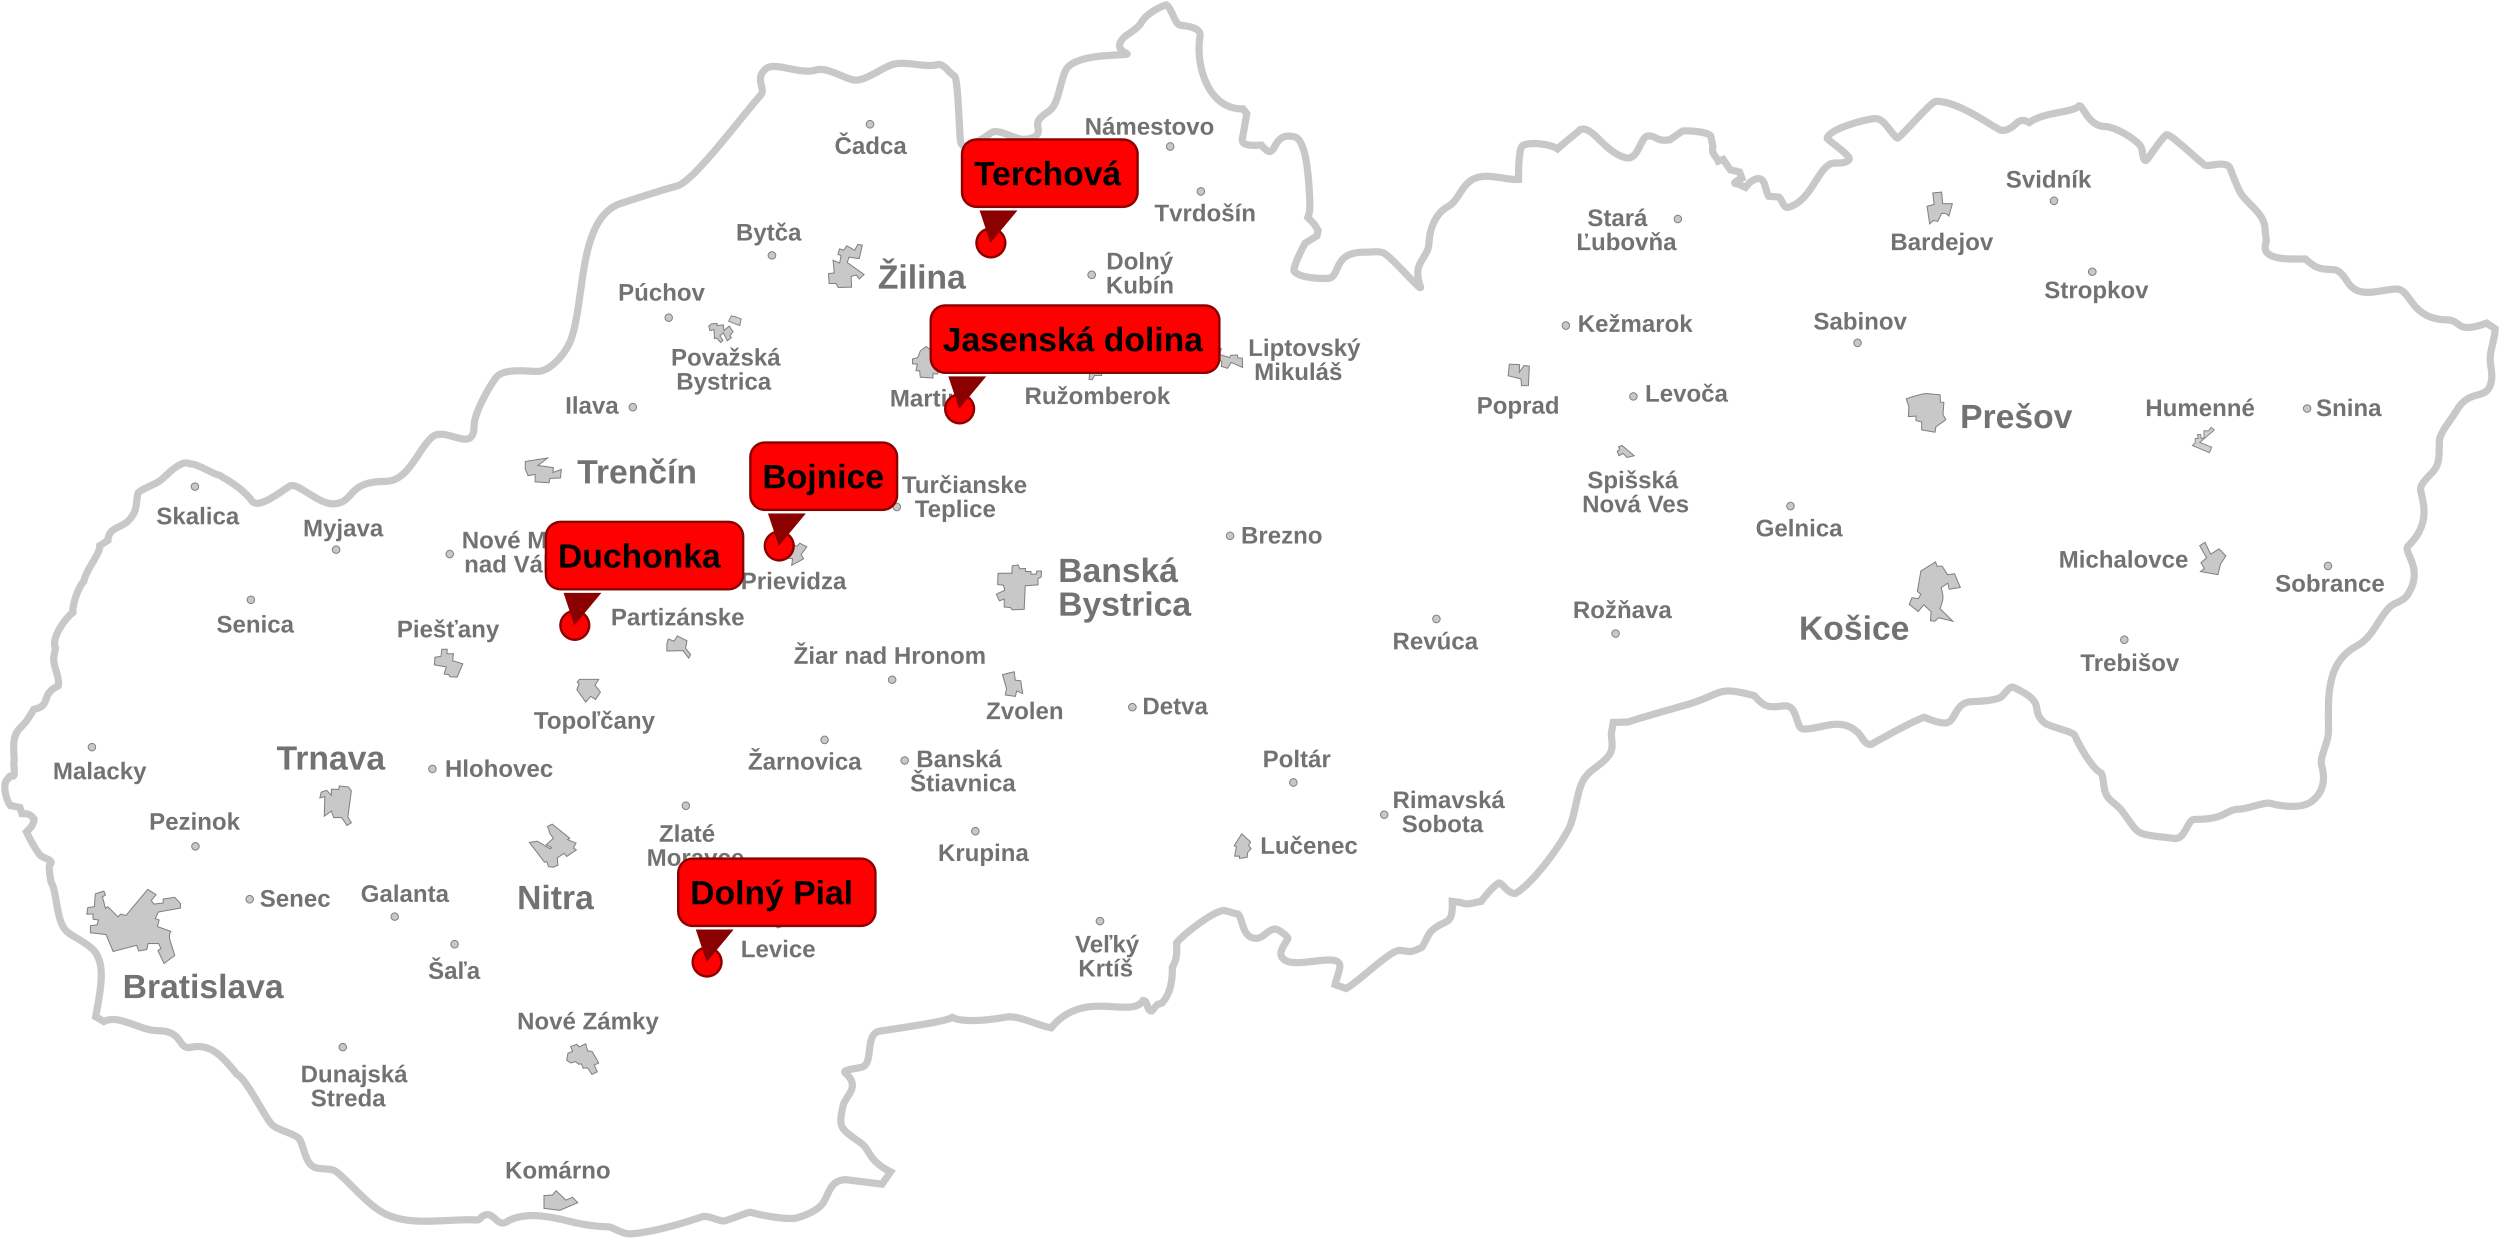
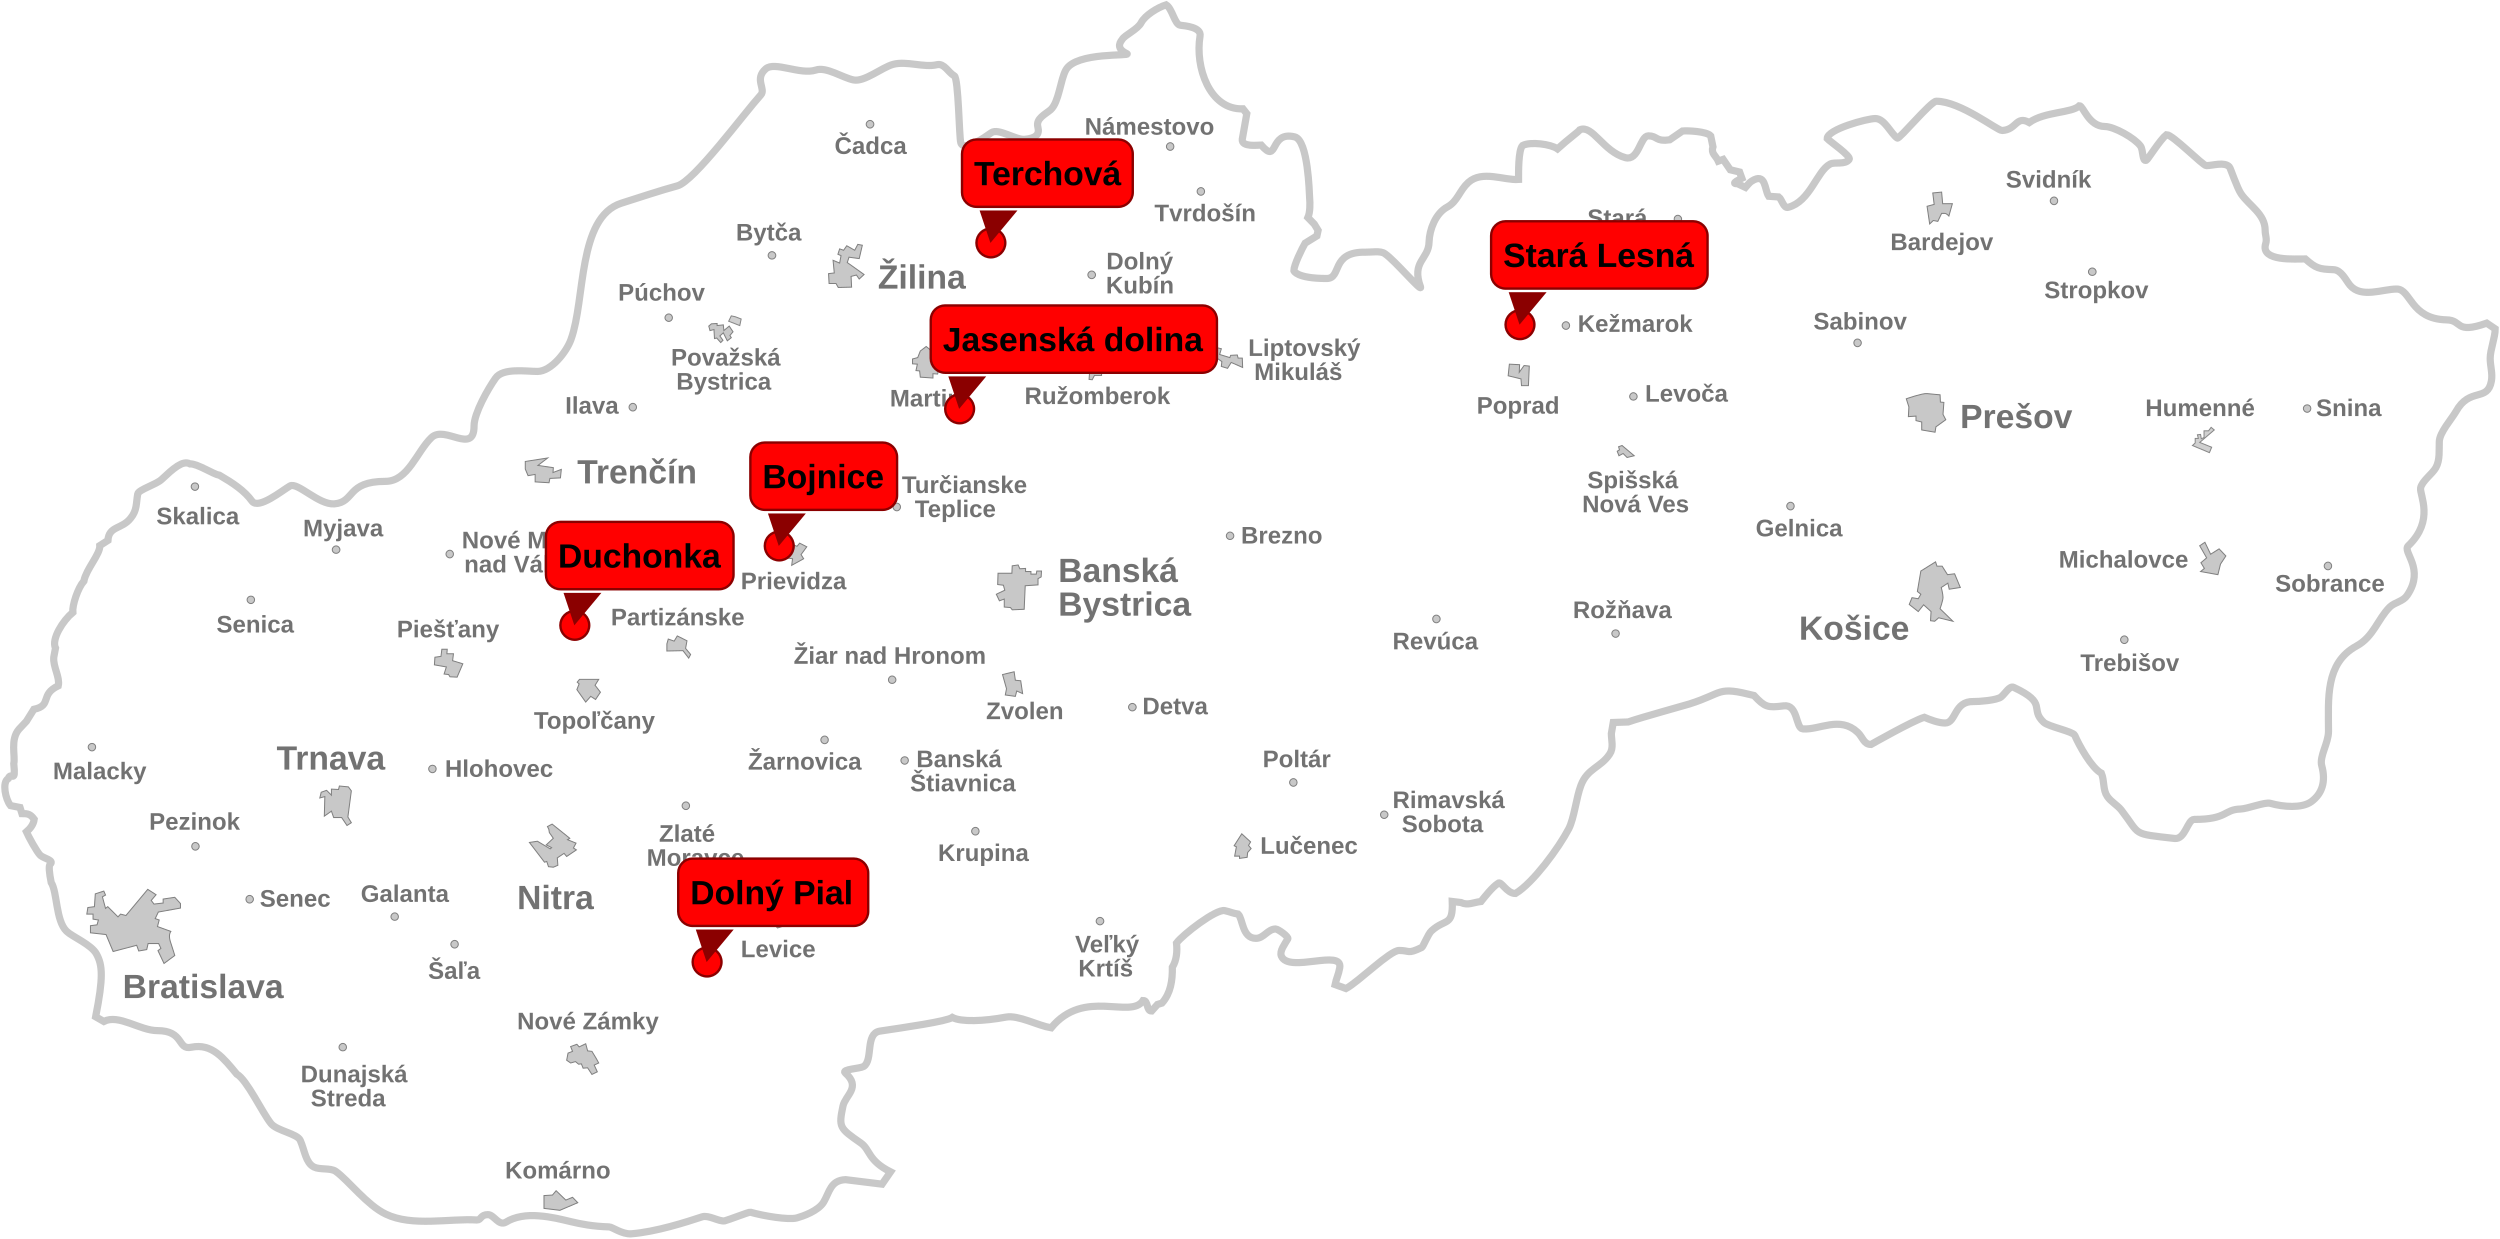
<svg xmlns="http://www.w3.org/2000/svg" height="515.03px" id="mapSvg" version="1.1" viewBox="0 0 1039.49 515.03" width="1039.49px" x="0px" y="0px">
  <defs>
    <style type="text/css">
            text {
                font-family: Arial;
                text-rendering: geometricPrecision;
            }
        </style>
  </defs>
  <g fill="none" id="sk_borders" stroke="#c8c8c8" stroke-miterlimit="22.926" stroke-width="3">
    <path d="M44.883,224.691L41.5,226.85         c0.216,3.527-5.686,9.789-6.621,14.755c-2.519,2.808-4.895,10.149-4.607,13.028c-4.103,3.382-8.997,11.156-7.197,14.826l-0.72,3.814         c-0.36,3.959,2.663,8.421,1.871,11.876c-7.845,3.743-2.375,8.134-10.148,9.789l-3.095,4.967l-3.095,3.311         c-3.743,4.319-1.44,11.156-2.159,14.323c0.935,8.925-1.152,2.951-2.304,6.189c-2.663,1.513-1.151,8.638,0.936,11.229l3.959,0.792         l0.791,2.519c2.592,0,3.527,0.288,5.111,2.375c-0.288,2.159-1.584,3.815-3.239,5.254c0.864,1.944,4.39,8.493,5.83,9.789         c1.511,1.295,5.902,2.016,4.03,3.671c-0.648,0.575-0.36,3.67,0.432,7.558c2.591,4.029,1.872,15.906,6.406,20.297         c2.375,2.303,10.364,5.542,12.451,9.5c2.52,4.606,2.88,9.717-0.359,26.056l3.383,1.943c6.189-3.167,15.042,3.814,22.24,3.814         c11.372,0,8.205,8.205,14.179,6.909c8.565-1.727,13.387,4.535,18.858,11.157c4.246,2.374,10.508,15.906,14.251,20.584         c2.447,3.023,10.94,4.175,12.164,6.982c1.871,4.245,2.231,9.356,5.686,11.084c2.375,1.224,6.909,0.287,9.068,1.799         c5.326,3.814,13.028,14.107,20.801,17.777c11.012,5.326,26.487,1.729,37.931,2.448c1.727,0.072,1.439-2.231,4.535-2.231         c2.591,0,4.462,4.967,7.557,3.095c3.527-2.231,8.565-3.023,13.531-2.591c10.725,0.792,15.403,4.175,29.366,4.605         c1.152,0,5.326,3.096,9.069,2.879c10.292-0.791,22.96-4.894,29.51-7.053c2.663-0.936,7.125,2.087,9.429,1.656         c1.511-0.36,10.148-3.743,10.652-3.6c5.542,1.583,15.906,3.312,19.361,2.375c2.376-0.647,8.925-2.88,11.156-6.622         c2.447-4.175,2.807-8.996,9.069-9.283l15.187,1.87l3.527-5.11c-9.573-4.822-8.349-9.213-12.38-12.021         c-8.925-6.188-9.213-6.549-7.414-15.258c0.936-4.606,7.774-7.845,0.936-13.892c-1.655-1.511,6.19-1.728,7.702-2.663         c4.03-2.663,0.504-13.675,6.693-14.682c10.509-1.584,27.711-4.031,30.158-5.687c3.599,1.943,13.099,1.583,22.312-0.145         c5.183-0.936,13.172,3.526,18.786,4.463c13.747-16.771,33.109-3.383,38.219-11.372c2.231,0,1.295,4.39,3.527,4.39l2.446-2.735         l1.872-0.575c3.671-4.103,4.39-9.5,4.319-14.898c1.799-2.951,2.087-6.55,1.728-10.077c2.519-3.455,16.553-14.322,20.081-13.459         c2.303,0.504,3.239,1.079,5.542,1.439c2.016,1.872,1.584,10.077,7.414,10.077c3.311,0,4.895-3.888,8.205-3.888         c0.936,0,5.543,3.239,5.037,4.104c-1.223,2.159-3.598,5.109-2.662,7.197c3.096,7.197,25.623-3.239,24.256,4.822         c-0.504,2.879-1.441,4.534-1.943,6.981l4.533,1.656c5.256-2.808,18.283-15.835,22.098-15.835c4.605,0,3.383,1.654,9.357-1.224         c0.719-0.359,2.59-5.542,4.102-6.91c5.83-5.325,8.996-1.655,8.637-12.235l3.6,0.432c2.879,1.368,5.254-0.072,8.348-0.432         c1.369-1.728,4.822-6.118,7.055-7.485c1.223-1.44,3.527,4.174,7.27,4.174c7.342-4.39,17.994-18.929,22.168-26.918         c2.232-4.318,3.166-13.1,5.039-17.994c2.662-7.126,8.205-7.414,11.947-13.027c1.799-2.591,0.721-5.83,0.721-8.565l0.791-4.605         l6.189-0.217c5.758-2.015,23.969-6.981,25.479-7.485c14.539-4.606,11.156-7.485,26.848-3.526c4.533,4.822,5.613,5.182,12.309,4.318         c6.045-0.864,4.965,9.356,7.988,9.572c6.838,0.576,15.402-5.541,22.816,1.439c2.088,1.944,2.52,5.039,5.541,5.039         c0,0,17.49-9.933,22.17-11.3c2.375,1.007,5.9,2.375,8.637,2.375c4.678,0,3.598-9.142,11.805-8.925         c2.014,0.071,9.859-0.505,11.516-1.943c1.654-1.368,3.525-4.751,5.182-3.959c14.539,6.765,6.404,8.853,12.523,14.539         c1.943,1.799,12.236,3.813,12.883,5.397c1.801,4.176,6.982,13.604,11.086,15.764c1.295,3.095,0.574,6.98,2.445,9.644         c1.584,2.303,4.104,3.527,5.83,5.687c8.279,10.725,3.959,9.717,22.17,11.804c4.461,0.504,5.326-7.917,8.133-7.917         c13.963,0,12.236-4.104,19.217-4.319c2.951-0.07,10.221-3.022,12.451-2.375c5.254,1.513,13.172,2.16,17.059-0.72         c4.463-3.31,6.117-8.277,4.318-14.898c-1.08-3.814,2.807-9.429,2.807-14.323c0-13.531-1.512-28.286,11.66-35.483         c7.055-3.814,8.781-11.156,13.82-16.195c2.086-2.015,5.541-2.303,7.197-4.821c7.701-11.229-2.232-18.066,0.504-20.657         c11.012-10.58,4.678-21.017,5.111-23.967c0.432-2.808,5.037-6.047,6.332-8.493c1.801-3.168,1.297-7.414,1.439-10.797         c0.072-3.815,5.039-9.285,6.91-12.523c5.758-10.365,13.172-3.815,14.756-12.74c0.574-3.095-0.504-6.262-0.504-9.357         c0-3.671,2.086-8.709,2.086-12.308l-3.527-2.375c-13.529,4.751-9.859-1.296-16.77-1.368c-15.043-0.359-14.754-12.811-20.656-12.811         s-14.756,3.959-19.434-1.583c-1.729-2.088-3.6-6.406-6.91-6.478c-5.973-0.216-7.268-0.576-11.66-4.463         c-3.742-0.072-18.855,1.296-16.48-6.334c0.646-2.015-0.217-3.454-0.217-5.542c0-6.837-6.551-10.148-10.006-15.186         c-1.654-2.376-4.461-10.796-4.82-11.157c-2.088-2.303-6.91-0.575-9.646-0.575c-1.439,0-13.961-12.884-16.553-12.884         c-2.52,1.944-7.846,10.437-8.35,10.652c-1.801,0.792-1.225-4.174-2.447-5.901c-2.375-3.311-11.014-8.134-14.826-8.134         c-6.766,0-8.998-8.637-10.582-8.637c-3.094,3.095-14.395,2.376-20.871,6.982c-5.543-3.095-5.184,3.095-11.301,3.311         c-1.943,0.072-17.273-12.164-27.352-12.164c-2.23,0-15.402,15.906-16.193,15.331c-2.664-1.8-5.254-8.133-9.141-8.133         c-3.385,0-20.01,4.462-20.01,8.348c1.08,1.152,10.076,7.342,9.141,8.637c-1.654,2.376-5.973,0.936-7.918,1.944         c-5.541,2.879-8.275,15.618-17.488,17.994c-1.871,0.503-2.592-3.383-3.887-4.319l-4.176-0.288c-1.799-2.735-1.08-10.147-7.125-6.262         c-0.936,0.576-1.799,1.8-2.52,2.592l-3.383-1.584c-3.383,0.216,1.871-2.231,1.871-2.231l-0.936-2.591l-3.887-0.936l-2.951-4.319         l-2.014,0.72c-1.01-2.303-3.168-3.095-2.232-5.974l-0.936-4.534c-1.654-1.871-9.645-2.231-11.73-2.015l-5.328,3.67         c-5.902,0.864-5.037-1.655-8.852-1.655c-3.455,0-3.959,10.58-9.574,9.069c-9.139-2.447-13.674-13.891-18.928-11.588         c-0.576,0.863-4.68,3.742-9.285,7.917c-2.736-1.943-11.301-3.095-14.539-1.368c-1.799,1.872-1.656,11.445-1.656,14.108         c-6.045,0.431-15.115-3.959-20.873,1.223c-3.67,3.311-4.461,7.845-8.637,10.149c-5.037,2.663-7.557,9.501-7.701,14.611         c-0.143,7.341-7.496,7.975-3.527,18.785c0.533,2.224-10.754-11.179-14.826-13.891c-1.727-1.367-5.902-0.576-7.988-0.648         c-14.756-0.288-9.789,11.012-16.268,10.941c-12.668,0-13.604-3.239-13.604-3.239c0-2.376,3.455-9.357,4.678-11.445l4.896-3.022         l0.504-2.304l-1.584-2.591l-2.664-2.735c0.936-2.087,0.936-5.83,0.721-8.133c-0.145-2.015-0.576-23.968-6.189-25.407         c-10.797-2.663-6.623,11.876-13.965,3.383c-1.15,0-8.348,1.007-7.844-2.448l1.871-10.58l-1.584-2.015         c-13.892,0.503-20.009-17.346-17.851-30.302c0.648-3.671-6.405-4.246-8.205-4.462c-2.375-0.288-3.31-6.91-5.902-8.493         c-3.599,1.151-8.781,4.39-10.364,7.413c-1.44,2.807-6.838,5.182-7.846,6.91c-0.287,0.504-3.382,3.527,1.872,5.974         c2.447,1.151-21.089-0.864-25.335,6.766c-2.303,4.102-2.879,13.459-6.334,16.554c-2.16,1.871-6.262,3.671-5.326,7.197         c0.864,3.239-1.008,4.679-5.398,5.111c-3.671,0.431-11.012-4.823-13.964-2.735c-2.591,1.871-11.444,8.061-12.667,4.174         c-0.72-2.16-0.936-26.991-2.735-27.855c-2.447-1.295-4.103-5.326-7.198-4.606c-5.47,1.295-12.595-1.655-18.209-0.144         c-4.607,1.224-11.949,7.413-16.483,6.478c-4.391-0.864-11.372-5.614-15.691-4.103c-6.405,2.088-17.13-3.743-20.8-0.503         c-4.895,4.246,0.144,8.349-2.016,10.796c-6.981,7.701-27.854,36.059-34.764,37.859c-6.477,1.727-16.914,5.182-23.248,7.197         c-18.281,5.83-14.898,40.091-20.945,56.645c-1.727,4.966-8.133,13.315-13.963,13.315c-4.678,0-14.395-1.583-17.418,2.807         c-3.095,4.39-8.925,14.539-8.925,19.865c0,12.164-12.163-0.503-17.706,4.823c-6.117,5.83-9.716,18.209-19.145,18.209         c-16.266,0-12.524,8.637-21.232,9.357c-6.55,0.504-15.403-9.285-18.498-7.413c-3.239,1.871-13.1,9.932-15.763,6.261         c-3.023-4.246-7.989-7.557-13.459-10.724c-2.519-0.36-9.213-4.894-12.308-4.75c-3.023-1.656-7.053,2.015-11.732,6.406         c-2.303,2.231-9.644,4.246-10.004,6.118c-0.72,3.958-0.216,6.765-2.951,10.076C50.713,220.084,45.243,218.645,44.883,224.691z" />
  </g>
  <g clip-rule="evenodd" fill="#c8c8c8" fill-rule="evenodd" id="Vypln_velkych_miest" stroke="#808080" stroke-miterlimit="22.926" stroke-width="0.425">
    <path d="   M798.68,237.431l6.117-3.815l0.576,1.8h2.158l2.232,3.526l2.949-0.359l2.375,5.687l-4.605,0.72l-0.576-2.52l-2.734,1.8   c0,0,0.721,2.807,0.721,4.102s-1.225,4.751-1.225,4.751l5.326,5.183l-5.902-1.44l-1.654,1.44l-1.729-0.217l0.215-3.814   l-3.094-2.808l-2.23,2.808l-3.742-2.951l1.15-2.807l2.592,0.432l1.08-1.871l-1.441-1.152L798.68,237.431z" />
    <path d="   M792.633,165.815c0,0,6.766-2.375,8.637-2.16c1.871,0.217,5.398,0.505,5.398,0.505l0.145,3.022l1.439,0.144l-0.359,4.967   l1.15,2.231l-4.102,2.951l-0.361,2.231l-5.541-0.936v-3.31l-2.375-0.576v-1.872l-3.168,0.217l0.217-4.031L792.633,165.815z" />
    <polygon points="   916.791,225.482 914.631,226.921 917.51,231.961 915.135,233.976 916.574,236.351 914.99,237.646 922.188,238.941 923.268,234.552   925.5,231.169 922.691,228.217 919.166,230.448  " />
    <path d="   M803.645,80.236l3.672-0.36l0.432,4.822h4.031l-1.439,5.11c0,0-0.938-1.079-1.729-1.079h-1.295l-1.584,3.311l-1.871-0.36   l-1.512,1.439l-1.08-7.341l2.951-0.792L803.645,80.236z" />
    <polygon points="   627.594,151.42 631.84,151.636 631.697,154.803 633.711,151.996 635.871,152.212 635.512,160.345 632.633,160.345 632.416,157.538   627.09,156.242  " />
    <polygon points="   679.488,189.495 676.537,190.215 674.881,188.56 673.154,189.495 672.436,187.624 673.369,187.048 673.01,185.752 674.449,185.249    " />
    <path d="   M39.628,371.664l3.527-1.152l0.719,1.656l-1.295,0.719l1.295,4.823l0.936-0.72l4.247,4.246l1.079-1.151l2.232,0.576l9.068-10.869   l3.455,2.231l-2.015,2.376l1.151,1.511l3.815-0.432v-1.655l4.822-0.72l2.376,2.591v1.872l-9.213,1.654l-1.296,2.735l1.656,0.576   l-0.72,2.735l5.542,2.016c0,0-1.079,1.295-0.216,4.103c0.936,2.807,1.871,5.901,1.871,5.901l-4.462,3.312l-2.519-5.326l1.223-0.937   l-0.935-2.015h-4.391l-0.575,2.519l-3.311,0.575l-0.864-2.374l-9.788,2.59l-2.952-7.053l-6.477-0.72v-2.951l2.735-0.36l0.576-2.015   l-2.231-0.36v-2.087h-2.592l0.432-2.734l2.735-0.36L39.628,371.664z" />
    <polygon points="   237.272,441.983 239.288,441.407 240.583,442.487 241.734,442.344 242.455,444.143 244.327,443.999 246.125,446.734   248.356,445.654 247.062,442.848 248.933,441.983 247.997,440.257 246.125,437.161 244.327,436.945 243.535,433.994   240.799,435.29 239.863,434.211 237.272,435.146 238.064,437.161 236.192,437.882 235.618,440.833  " />
    <polygon points="   226.188,502.443 226.188,497.116 229.715,496.901 231.226,495.101 235.257,498.988 238.064,497.836 240.223,500.068   232.81,503.234  " />
    <polygon points="   518.336,348.56 516.32,346.688 513.152,351.655 514.09,352.087 513.369,355.974 515.385,355.974 515.385,356.909 518.551,356.477   518.768,354.462 520.207,352.806 519.127,351.511 519.99,350.072  " />
    <polygon points="   503.58,147.245 504.372,145.949 505.452,146.31 506.315,144.654 507.826,145.014 507.107,147.389 511.353,148.685 511.714,147.75   514.449,147.605 514.809,148.9 516.537,148.9 516.68,152.787 511.929,150.7 510.418,153.147 507.826,152.355 508.043,150.34  " />
    <polygon points="   459.46,149.98 460.036,153.868 458.02,154.083 458.02,156.099 455.069,156.099 454.134,157.897 452.838,157.753 453.054,154.587   451.399,154.587 451.399,149.477 456.149,149.261 456.149,150.125  " />
    <polygon points="   385.109,144.078 389.212,147.389 388.061,151.419 390.436,152.788 389.859,155.522 387.917,155.378 387.917,157.177   382.663,156.818 382.375,154.227 380.863,154.083 381.438,151.419 379.423,151.275 379.423,149.26 381.583,148.686   382.663,145.949  " />
    <polygon points="   356.679,101.613 358.55,101.973 357.255,107.515 353.008,106.939 352.288,109.171 359.27,114.137 357.255,116.008 356.103,114.353   353.872,114.928 354.088,119.391 348.546,119.535 347.61,117.879 344.731,117.879 344.515,113.777 346.89,113.489 346.387,108.235   349.122,109.386 349.697,106.291 348.402,105.716 349.122,103.484 350.777,104.06 352.072,102.189 355.383,104.06  " />
    <polygon fill="#D0D0D0" points="305.721,131.699   308.168,132.635 307.593,135.37 302.986,133.57 304.066,131.339  " stroke="#878787" stroke-miterlimit="22.926" stroke-width="0.425" />
    <polygon points="   303.202,135.585 304.786,137.96 303.49,139.472 304.065,140.408 302.41,141.704 300.754,138.393 299.314,139.688 300.61,141.488   299.674,142.424 298.02,140.552 297.083,140.768 296.868,137.025 295.212,137.457 294.708,135.585 295.788,134.649   298.164,134.506 298.164,135.37 300.754,135.082 300.971,137.457  " />
    <polygon points="   229.931,196.476 233.386,195.18 233.026,198.707 228.635,198.923 228.276,200.723 222.517,200.363 222.517,197.268   219.566,197.772 218.415,195.037 218.415,191.87 227.7,190.43 223.669,193.525 230.075,194.461  " />
    <polygon points="   332.496,225.842 335.447,227.354 333.072,230.592 334.15,232.32 329.185,235.056 329.544,232.32 326.954,231.96 328.608,227.713   329.761,226.563 331.416,227.138  " />
    <polygon points="   416.851,280.471 421.672,279.32 422.177,282.846 424.408,283.063 425.2,288.388 422.752,287.31 422.177,289.54 418.002,288.964   418.505,286.374  " />
    <polygon points="   426.279,243.548 431.605,243.188 431.605,240.597 432.901,239.877 433.045,237.43 431.101,237.43 430.886,238.726 428.654,238.726   428.654,237.646 426.423,237.646 426.423,236.351 424.048,236.494 423.328,234.911 420.881,235.271 420.737,238.366   414.979,238.366 414.835,243.044 417.21,243.332 417.786,245.419 414.259,247.075 415.555,249.811 417.57,249.09 417.57,252.401   420.161,252.617 420.881,253.553 425.847,253.337  " />
    <polygon points="   280.313,266.58 281.609,264.421 285.64,266.437 285.063,269.604 287.151,272.122 286.359,273.634 283.984,270.538 277.291,270.683   277.291,267.731 277.867,265.717  " />
    <polygon points="   229.571,342.658 236.912,348.56 235.977,349.136 239.504,350.575 238.424,352.591 239.648,353.382 235.617,356.117   234.537,354.822 231.73,356.693 231.946,359.788 230.075,360.58 228.06,360.364 227.34,358.205 226.404,358.492 220.142,350.288   223.453,349.784 228.779,352.951 229.355,352.447 227.124,351.295 230.075,348.56 228.419,346.185 228.204,344.817   227.628,343.666  " />
    <polygon points="   316.085,379.797 321.987,376.414 323.282,377.71 324.794,377.566 327.313,379.797 324.218,381.74 325.082,385.268 323.282,385.843   320.475,382.676 318.316,383.252  " />
    <polygon points="   248.933,282.486 240.943,282.486 240.007,283.639 240.799,284.358 239.863,286.732 243.535,291.916 245.622,289.541   247.636,290.836 249.652,287.813 247.421,284.934  " />
    <polygon points="   141.113,326.823 144.856,327.184 146.08,328.839 144.641,339.707 146.08,342.083 144.28,343.233 142.049,339.923 138.738,339.923   137.802,337.26 134.852,339.348 135.067,331.214 132.98,331.79 133.557,329.415 135.788,328.622 137.802,330.638 137.802,328.119   140.753,328.264  " />
    <polygon points="   183.723,269.963 185.954,269.963 185.81,271.834 188.545,271.834 188.185,274.713 192.432,276.009 190.057,281.552   187.106,281.407 186.53,280.472 184.659,280.255 185.594,277.305 180.628,276.44 180.844,273.274 183.363,272.914  " />
    <polygon fill="#D0D0D0" points="920.676,178.771   919.381,177.691 918.301,179.13 916.43,179.13 916.43,181.938 915.279,182.441 914.99,180.642 913.695,180.786 914.055,182.297   912.76,182.297 912.76,184.168 911.607,185.249 918.662,188.199 919.596,185.967 914.631,183.954  " stroke="#878787" stroke-miterlimit="22.926" stroke-width="0.425" />
  </g>
  <g clip-rule="evenodd" fill="#c8c8c8" fill-rule="evenodd" id="Kruhy_malych_miest" stroke="#808080" stroke-miterlimit="22.926" stroke-width="0.425">
    <path d="M455.789,383.036c0-0.864,0.72-1.583,1.583-1.583c0.864,0,1.584,0.719,1.584,1.583c0,0.791-0.72,1.511-1.584,1.511 C456.509,384.547,455.789,383.827,455.789,383.036" />
    <path d="M283.625,335.028c0-0.863,0.72-1.583,1.583-1.583c0.864,0,1.512,0.72,1.512,1.583c0,0.864-0.648,1.583-1.512,1.583 C284.344,336.611,283.625,335.893,283.625,335.028" />
    <path d="M404.009,345.611c0-0.864,0.72-1.583,1.583-1.583c0.864,0,1.512,0.719,1.512,1.583s-0.648,1.583-1.512,1.583 C404.729,347.194,404.009,346.476,404.009,345.611" />
    <path d="M178.253,319.698c0-0.864,0.72-1.513,1.583-1.513c0.864,0,1.512,0.648,1.512,1.513c0,0.863-0.648,1.583-1.512,1.583 C178.973,321.281,178.253,320.562,178.253,319.698" />
    <path d="M369.414,282.666c0-0.864,0.648-1.583,1.511-1.583c0.864,0,1.584,0.719,1.584,1.583c0,0.863-0.72,1.512-1.584,1.512 C370.062,284.178,369.414,283.529,369.414,282.666" />
    <path d="M374.601,316.171c0-0.863,0.72-1.512,1.583-1.512c0.864,0,1.512,0.648,1.512,1.512c0,0.864-0.648,1.583-1.512,1.583 C375.321,317.754,374.601,317.035,374.601,316.171" />
    <path d="M341.31,307.639c0-0.864,0.72-1.583,1.583-1.583c0.864,0,1.512,0.719,1.512,1.583s-0.648,1.583-1.512,1.583 C342.029,309.222,341.31,308.503,341.31,307.639" />
    <path d="M371.328,210.805c0-0.864,0.72-1.583,1.583-1.583c0.864,0,1.512,0.719,1.512,1.583c0,0.864-0.648,1.583-1.512,1.583 C372.048,212.388,371.328,211.669,371.328,210.805" />
    <path d="M185.45,230.377c0-0.864,0.72-1.584,1.584-1.584c0.863,0,1.511,0.72,1.511,1.584s-0.648,1.583-1.511,1.583 C186.17,231.96,185.45,231.241,185.45,230.377" />
    <path d="M102.751,249.378c0-0.863,0.72-1.512,1.584-1.512c0.863,0,1.511,0.648,1.511,1.512c0,0.864-0.648,1.583-1.511,1.583 C103.471,250.961,102.751,250.242,102.751,249.378" />
    <path d="M138.163,228.577c0-0.864,0.72-1.584,1.583-1.584c0.864,0,1.583,0.72,1.583,1.584c0,0.864-0.719,1.511-1.583,1.511 C138.883,230.088,138.163,229.441,138.163,228.577" />
    <path d="M162.562,381.165c0-0.864,0.72-1.583,1.583-1.583c0.864,0,1.512,0.719,1.512,1.583c0,0.863-0.648,1.511-1.512,1.511 C163.282,382.676,162.562,382.028,162.562,381.165" />
    <path d="M187.466,392.608c0-0.863,0.72-1.583,1.583-1.583c0.864,0,1.512,0.72,1.512,1.583c0,0.864-0.648,1.583-1.512,1.583 C188.186,394.191,187.466,393.473,187.466,392.608" />
    <path d="M140.97,435.434c0-0.863,0.72-1.583,1.584-1.583c0.863,0,1.511,0.72,1.511,1.583c0,0.864-0.648,1.513-1.511,1.513 C141.689,436.946,140.97,436.298,140.97,435.434" />
    <path d="M36.678,310.629c0-0.863,0.72-1.512,1.584-1.512c0.863,0,1.511,0.648,1.511,1.512c0,0.864-0.648,1.583-1.511,1.583 C37.397,312.212,36.678,311.493,36.678,310.629" />
    <path d="M79.503,202.306c0-0.864,0.72-1.511,1.583-1.511c0.864,0,1.512,0.647,1.512,1.511c0,0.864-0.648,1.584-1.512,1.584 C80.223,203.89,79.503,203.17,79.503,202.306" />
    <path d="M79.719,351.904c0-0.863,0.648-1.583,1.511-1.583c0.864,0,1.584,0.72,1.584,1.583c0,0.864-0.72,1.583-1.584,1.583 C80.367,353.487,79.719,352.769,79.719,351.904" />
    <path d="M102.267,373.899c0-0.863,0.648-1.583,1.511-1.583c0.864,0,1.584,0.72,1.584,1.583c0,0.864-0.72,1.583-1.584,1.583 C102.915,375.482,102.267,374.764,102.267,373.899" />
    <path d="M881.736,265.999c0-0.863,0.721-1.583,1.584-1.583c0.791,0,1.512,0.72,1.512,1.583c0,0.864-0.721,1.583-1.512,1.583 C882.457,267.582,881.736,266.863,881.736,265.999" />
    <path d="M670.201,263.408c0-0.864,0.721-1.511,1.584-1.511s1.512,0.646,1.512,1.511s-0.648,1.584-1.512,1.584 S670.201,264.272,670.201,263.408" />
    <path d="M574.008,338.727c0-0.792,0.648-1.512,1.514-1.512c0.861,0,1.582,0.72,1.582,1.512c0,0.864-0.721,1.583-1.582,1.583 C574.656,340.31,574.008,339.591,574.008,338.727" />
    <path d="M595.707,257.362c0-0.864,0.648-1.583,1.512-1.583s1.584,0.719,1.584,1.583c0,0.863-0.721,1.583-1.584,1.583 S595.707,258.226,595.707,257.362" />
    <path d="M469.249,294.003c0-0.792,0.72-1.512,1.583-1.512c0.864,0,1.584,0.72,1.584,1.512c0,0.864-0.72,1.583-1.584,1.583 C469.968,295.586,469.249,294.867,469.249,294.003" />
    <path d="M536.221,325.346c0-0.864,0.721-1.583,1.584-1.583s1.512,0.719,1.512,1.583s-0.648,1.583-1.512,1.583 S536.221,326.21,536.221,325.346" />
    <path d="M649.545,135.364c0-0.864,0.721-1.583,1.584-1.583s1.512,0.719,1.512,1.583c0,0.864-0.648,1.583-1.512,1.583 S649.545,136.228,649.545,135.364" />
    <path d="M677.615,164.874c0-0.864,0.719-1.583,1.512-1.583c0.863,0,1.584,0.719,1.584,1.583c0,0.864-0.721,1.511-1.584,1.511 C678.334,166.385,677.615,165.738,677.615,164.874" />
    <path d="M696.113,91.1c0-0.864,0.648-1.583,1.51-1.583c0.865,0,1.584,0.719,1.584,1.583c0,0.864-0.719,1.511-1.584,1.511 C696.762,92.61,696.113,91.963,696.113,91.1" />
    <path d="M770.822,142.562c0-0.864,0.648-1.583,1.512-1.583s1.584,0.719,1.584,1.583c0,0.864-0.721,1.584-1.584,1.584 S770.822,143.426,770.822,142.562" />
    <path d="M957.742,169.84c0-0.864,0.721-1.512,1.584-1.512s1.512,0.648,1.512,1.512c0,0.864-0.648,1.583-1.512,1.583 S957.742,170.705,957.742,169.84" />
    <path d="M509.914,222.819c0-0.864,0.719-1.584,1.511-1.584c0.864,0,1.585,0.72,1.585,1.584c0,0.864-0.721,1.511-1.585,1.511 C510.633,224.331,509.914,223.684,509.914,222.819" />
    <path d="M966.402,235.325c0-0.864,0.721-1.583,1.584-1.583s1.512,0.719,1.512,1.583c0,0.863-0.648,1.583-1.512,1.583 S966.402,236.188,966.402,235.325" />
    <path d="M742.926,210.425c0-0.864,0.721-1.583,1.582-1.583c0.865,0,1.514,0.719,1.514,1.583c0,0.864-0.648,1.583-1.514,1.583 C743.646,212.008,742.926,211.289,742.926,210.425" />
    <path d="M868.381,113.022c0-0.864,0.719-1.583,1.582-1.583s1.584,0.719,1.584,1.583c0,0.864-0.721,1.512-1.584,1.512 S868.381,113.886,868.381,113.022" />
    <path d="M452.334,114.281c0-0.864,0.72-1.583,1.584-1.583c0.863,0,1.583,0.719,1.583,1.583c0,0.864-0.72,1.583-1.583,1.583 C453.054,115.864,452.334,115.145,452.334,114.281" />
    <path d="M360.172,51.662c0-0.864,0.72-1.583,1.583-1.583c0.864,0,1.583,0.719,1.583,1.583c0,0.864-0.719,1.583-1.583,1.583 C360.893,53.245,360.172,52.526,360.172,51.662" />
    <path d="M319.396,106.219c0-0.864,0.72-1.583,1.583-1.583c0.864,0,1.584,0.719,1.584,1.583c0,0.864-0.72,1.512-1.584,1.512 C320.116,107.731,319.396,107.083,319.396,106.219" />
    <path d="M276.499,132.13c0-0.864,0.72-1.583,1.583-1.583c0.864,0,1.512,0.719,1.512,1.583c0,0.792-0.648,1.511-1.512,1.511 C277.219,133.642,276.499,132.923,276.499,132.13" />
    <path d="M497.765,79.596c0-0.864,0.72-1.583,1.583-1.583c0.864,0,1.512,0.719,1.512,1.583s-0.648,1.583-1.512,1.583 C498.484,81.179,497.765,80.46,497.765,79.596" />
    <path d="M485.003,60.921c0-0.864,0.72-1.583,1.583-1.583c0.864,0,1.512,0.719,1.512,1.583c0,0.864-0.648,1.583-1.512,1.583 C485.723,62.504,485.003,61.785,485.003,60.921" />
    <path d="M261.561,169.305c0-0.864,0.72-1.583,1.583-1.583c0.864,0,1.512,0.719,1.512,1.583c0,0.864-0.648,1.583-1.512,1.583 C262.28,170.888,261.561,170.169,261.561,169.305" />
    <path d="M852.49,83.513c0-0.864,0.719-1.583,1.582-1.583c0.865,0,1.512,0.719,1.512,1.583c0,0.864-0.646,1.583-1.512,1.583 C853.209,85.096,852.49,84.377,852.49,83.513" />
  </g>
  <g fill="#727272" font-family="Sarabun" font-size="10" font-weight="700" id="Nazvy malych miest">
    <text transform="matrix(1 0 0 1 125 450)">
      <tspan x="0" y="0">Dunajská</tspan>
      <tspan x="4.202" y="10">Streda</tspan>
    </text>
    <text transform="matrix(1 0 0 1 108 377)">Senec</text>
    <text transform="matrix(1 0 0 1 62  345)">Pezinok</text>
    <text transform="matrix(1 0 0 1 22  324)">Malacky</text>
    <text transform="matrix(1 0 0 1 150 375)">Galanta</text>
    <text transform="matrix(1 0 0 1 178 407)">Šaľa</text>
    <text transform="matrix(1 0 0 1 185 323)">Hlohovec</text>
    <text transform="matrix(1 0 0 1 90 263)">Senica</text>
    <text transform="matrix(1 0 0 1 65  218)">Skalica</text>
    <text transform="matrix(1 0 0 1 126 223)">Myjava</text>
    <text transform="matrix(1 0 0 1 192 228)">
      <tspan x="0" y="0">Nové Mesto</tspan>
      <tspan x="1" y="10">nad Váhom</tspan>
    </text>
    <text transform="matrix(1 0 0 1 165 265)">Piešťany</text>
    <text transform="matrix(1 0 0 1 222 303)">Topoľčany</text>
    <text transform="matrix(1 0 0 1 235 172)">Ilava</text>
    <text transform="matrix(1 0 0 1 210 490)">Komárno</text>
    <text transform="matrix(1 0 0 1 215 428)">Nové Zámky</text>
    <text transform="matrix(1 0 0 1 274 350)">
      <tspan x="0" y="0">Zlaté</tspan>
      <tspan x="-5.119" y="10">Moravce</tspan>
    </text>
    <text transform="matrix(1 0 0 1 308 398)">Levice</text>
    <text transform="matrix(1 0 0 1 311 320)">Žarnovica</text>
    <text transform="matrix(1 0 0 1 254 260)">Partizánske</text>
    <text transform="matrix(1 0 0 1 308 245)">Prievidza</text>
    <text transform="matrix(1 0 0 1 375 205)">
      <tspan x="0" y="0">Turčianske</tspan>
      <tspan x="5.368" y="10">Teplice</tspan>
    </text>
    <text transform="matrix(1 0 0 1 279 152)">
      <tspan x="0" y="0">Považská</tspan>
      <tspan x="2.196" y="10">Bystrica</tspan>
    </text>
    <text transform="matrix(1 0 0 1 257 125)">Púchov</text>
    <text transform="matrix(1 0 0 1 306 100)">Bytča</text>
    <text transform="matrix(1 0 0 1 347 64)">Čadca</text>
    <text transform="matrix(1 0 0 1 370 169)">Martin</text>
    <text transform="matrix(1 0 0 1 426 168)">Ružomberok</text>
    <text transform="matrix(1 0 0 1 460 112)">
      <tspan x="0" y="0">Dolný</tspan>
      <tspan x="-0.169" y="10">Kubín</tspan>
    </text>
    <text transform="matrix(1 0 0 1 451 56)">Námestovo</text>
    <text transform="matrix(1 0 0 1 480 92)">Tvrdošín</text>
    <text transform="matrix(1 0 0 1 519 148)">
      <tspan x="0" y="0">Liptovský</tspan>
      <tspan x="2.476" y="10">Mikuláš</tspan>
    </text>
    <text transform="matrix(1 0 0 1 410 299)">Zvolen</text>
    <text transform="matrix(1 0 0 1 475 297)">Detva</text>
    <text transform="matrix(1 0 0 1 516 226)">Brezno</text>
    <text transform="matrix(1 0 0 1 330 276)">Žiar nad Hronom</text>
    <text transform="matrix(1 0 0 1 381 319)">
      <tspan x="0" y="0">Banská</tspan>
      <tspan x="-2.585" y="10">Štiavnica</tspan>
    </text>
    <text transform="matrix(1 0 0 1 390 358)">Krupina</text>
    <text transform="matrix(1 0 0 1 447 396)">
      <tspan x="0" y="0">Veľký</tspan>
      <tspan x="1.359" y="10">Krtíš</tspan>
    </text>
    <text transform="matrix(1 0 0 1 524 355)">Lučenec</text>
    <text transform="matrix(1 0 0 1 525 319)">Poltár</text>
    <text transform="matrix(1 0 0 1 579 270)">Revúca</text>
    <text transform="matrix(1 0 0 1 579 336)">
      <tspan x="0" y="0">Rimavská</tspan>
      <tspan x="3.834" y="10">Sobota</tspan>
    </text>
    <text transform="matrix(1 0 0 1 614 172)">Poprad</text>
    <text transform="matrix(1 0 0 1 656 138)">Kežmarok</text>
    <text transform="matrix(1 0 0 1 684 167)">Levoča</text>
    <text transform="matrix(1 0 0 1 660 203)">
      <tspan x="0" y="0">Spišská</tspan>
      <tspan x="-2.153" y="10">Nová Ves</tspan>
    </text>
    <text transform="matrix(1 0 0 1 730 223)">Gelnica</text>
    <text transform="matrix(1 0 0 1 654 257)">Rožňava</text>
    <text transform="matrix(1 0 0 1 660 94)">
      <tspan x="0" y="0">Stará</tspan>
      <tspan x="-4.561" y="10">Ľubovňa</tspan>
    </text>
    <text transform="matrix(1 0 0 1 786 104)">Bardejov</text>
    <text transform="matrix(1 0 0 1 754 137)">Sabinov</text>
    <text transform="matrix(1 0 0 1 834 78)">Svidník</text>
    <text transform="matrix(1 0 0 1 850 124)">Stropkov</text>
    <text transform="matrix(1 0 0 1 963 173)">Snina</text>
    <text transform="matrix(1 0 0 1 892 173)">Humenné</text>
    <text transform="matrix(1 0 0 1 946 246)">Sobrance</text>
    <text transform="matrix(1 0 0 1 865 279)">Trebišov</text>
    <text transform="matrix(1 0 0 1 856 236)">Michalovce</text>
  </g>
  <g fill="#727272" font-family="Sarabun" font-size="14" font-weight="700" id="Nazvy velkych miest">
    <text transform="matrix(1 0 0 1 51 415)">Bratislava</text>
    <text transform="matrix(1 0 0 1 115 320)">Trnava</text>
    <text transform="matrix(1 0 0 1 240 201)">Trenčín</text>
    <text transform="matrix(1 0 0 1 215 378)">Nitra</text>
    <text transform="matrix(1 0 0 1 365 120)">Žilina</text>
    <text transform="matrix(1 0 0 1 440 242)">
      <tspan x="0" y="0">Banská</tspan>
      <tspan x="0" y="14">Bystrica</tspan>
    </text>
    <text transform="matrix(1 0 0 1 815 178)">Prešov</text>
    <text transform="matrix(1 0 0 1 748 266)">Košice</text>
  </g>
  <g stroke-width="1" transform="translate(225,215)">
-     <rect y="2" x="2" height="28" width="82" rx="6" stroke="darkred" fill="red" />
+     <rect y="2" x="2" height="28" width="78" rx="6" stroke="darkred" fill="red" />
    <text x="7" y="21" font-size="14" font-weight="700">Duchonka</text>
    <circle cx="14" cy="45" r="6" stroke="darkred" stroke-width="1" fill="red" />
    <polygon points="10,32 14,44 24,32" stroke="darkred" fill="darkred" />
  </g>
  <g stroke-width="1" transform="translate(385,125)">
-     <rect y="2" x="2" height="28" width="120" rx="6" stroke="darkred" fill="red" />
+     <rect y="2" x="2" height="28" width="119" rx="6" stroke="darkred" fill="red" />
    <text x="7" y="21" font-size="14" font-weight="700">Jasenská dolina</text>
    <circle cx="14" cy="45" r="6" stroke="darkred" stroke-width="1" fill="red" />
    <polygon points="10,32 14,44 24,32" stroke="darkred" fill="darkred" />
  </g>
  <g stroke-width="1" transform="translate(280,355)">
-     <rect y="2" x="2" height="28" width="82" rx="6" stroke="darkred" fill="red" />
+     <rect y="2" x="2" height="28" width="79" rx="6" stroke="darkred" fill="red" />
    <text x="7" y="21" font-size="14" font-weight="700">Dolný Pial</text>
    <circle cx="14" cy="45" r="6" stroke="darkred" stroke-width="1" fill="red" />
    <polygon points="10,32 14,44 24,32" stroke="darkred" fill="darkred" />
  </g>
  <g stroke-width="1" transform="translate(310,182)">
    <rect y="2" x="2" height="28" width="61" rx="6" stroke="darkred" fill="red" />
    <text x="7" y="21" font-size="14" font-weight="700">Bojnice</text>
    <circle cx="14" cy="45" r="6" stroke="darkred" stroke-width="1" fill="red" />
    <polygon points="10,32 14,44 24,32" stroke="darkred" fill="darkred" />
  </g>
  <g stroke-width="1" transform="translate(398,56)">
-     <rect y="2" x="2" height="28" width="73" rx="6" stroke="darkred" fill="red" />
+     <rect y="2" x="2" height="28" width="71" rx="6" stroke="darkred" fill="red" />
    <text x="7" y="21" font-size="14" font-weight="700">Terchová</text>
    <circle cx="14" cy="45" r="6" stroke="darkred" stroke-width="1" fill="red" />
    <polygon points="10,32 14,44 24,32" stroke="darkred" fill="darkred" />
  </g>
+   <g stroke-width="1" transform="translate(618,90)">
+     <rect y="2" x="2" height="28" width="90" rx="6" stroke="darkred" fill="red" />
+     <text x="7" y="21" font-size="14" font-weight="700">Stará Lesná</text>
+     <circle cx="14" cy="45" r="6" stroke="darkred" stroke-width="1" fill="red" />
+     <polygon points="10,32 14,44 24,32" stroke="darkred" fill="darkred" />
+   </g>
</svg>
